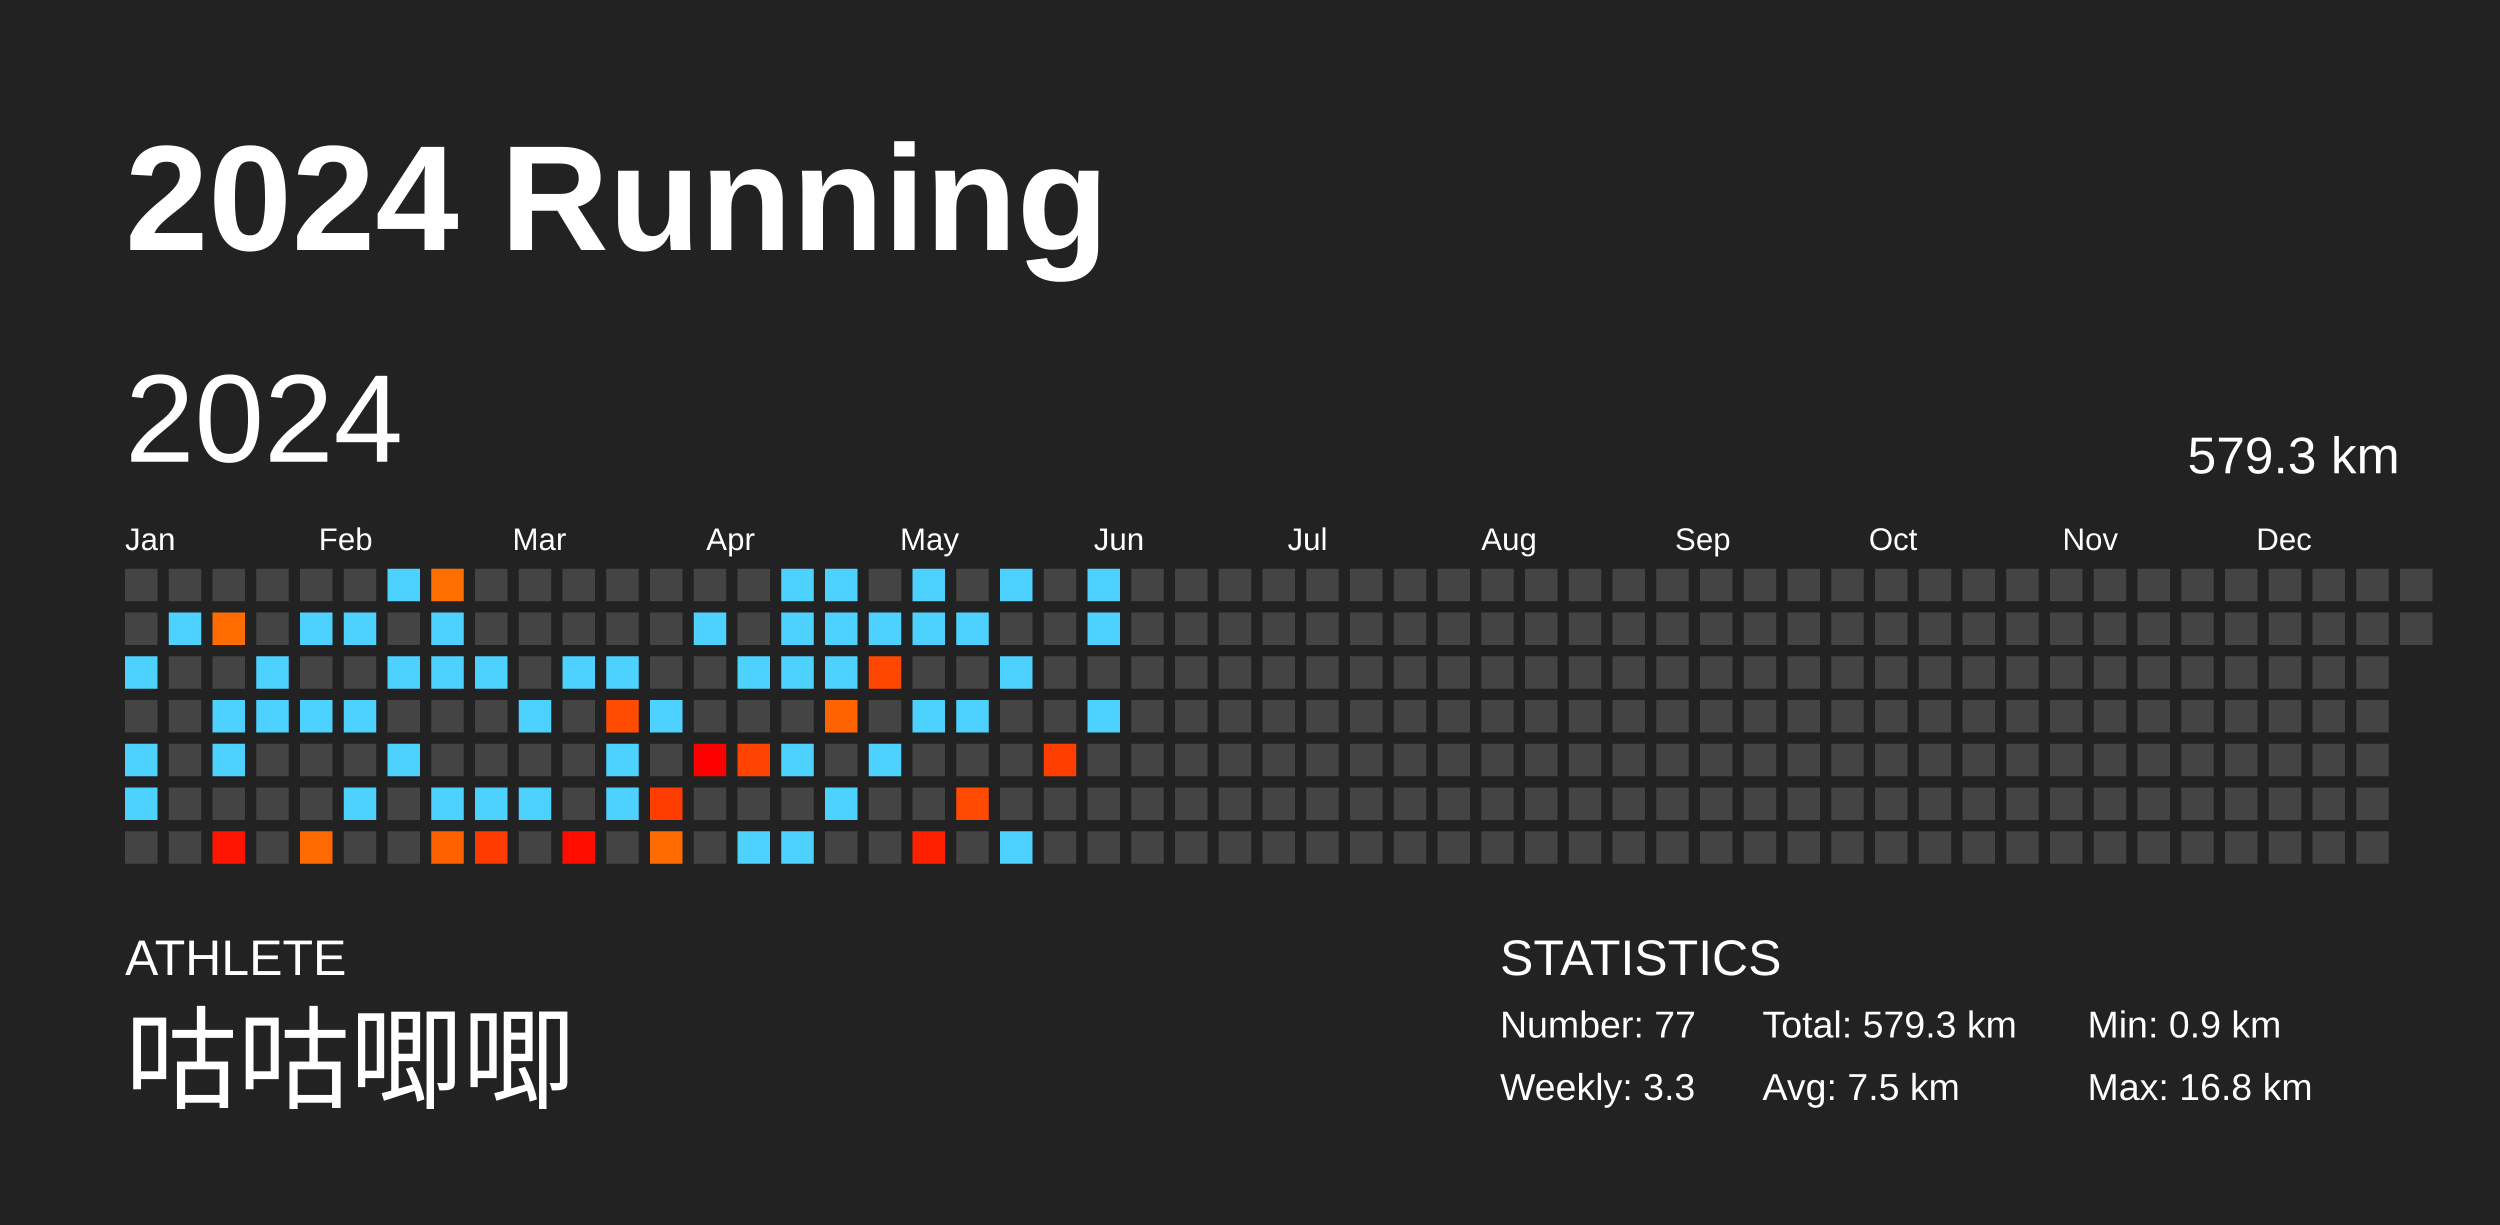
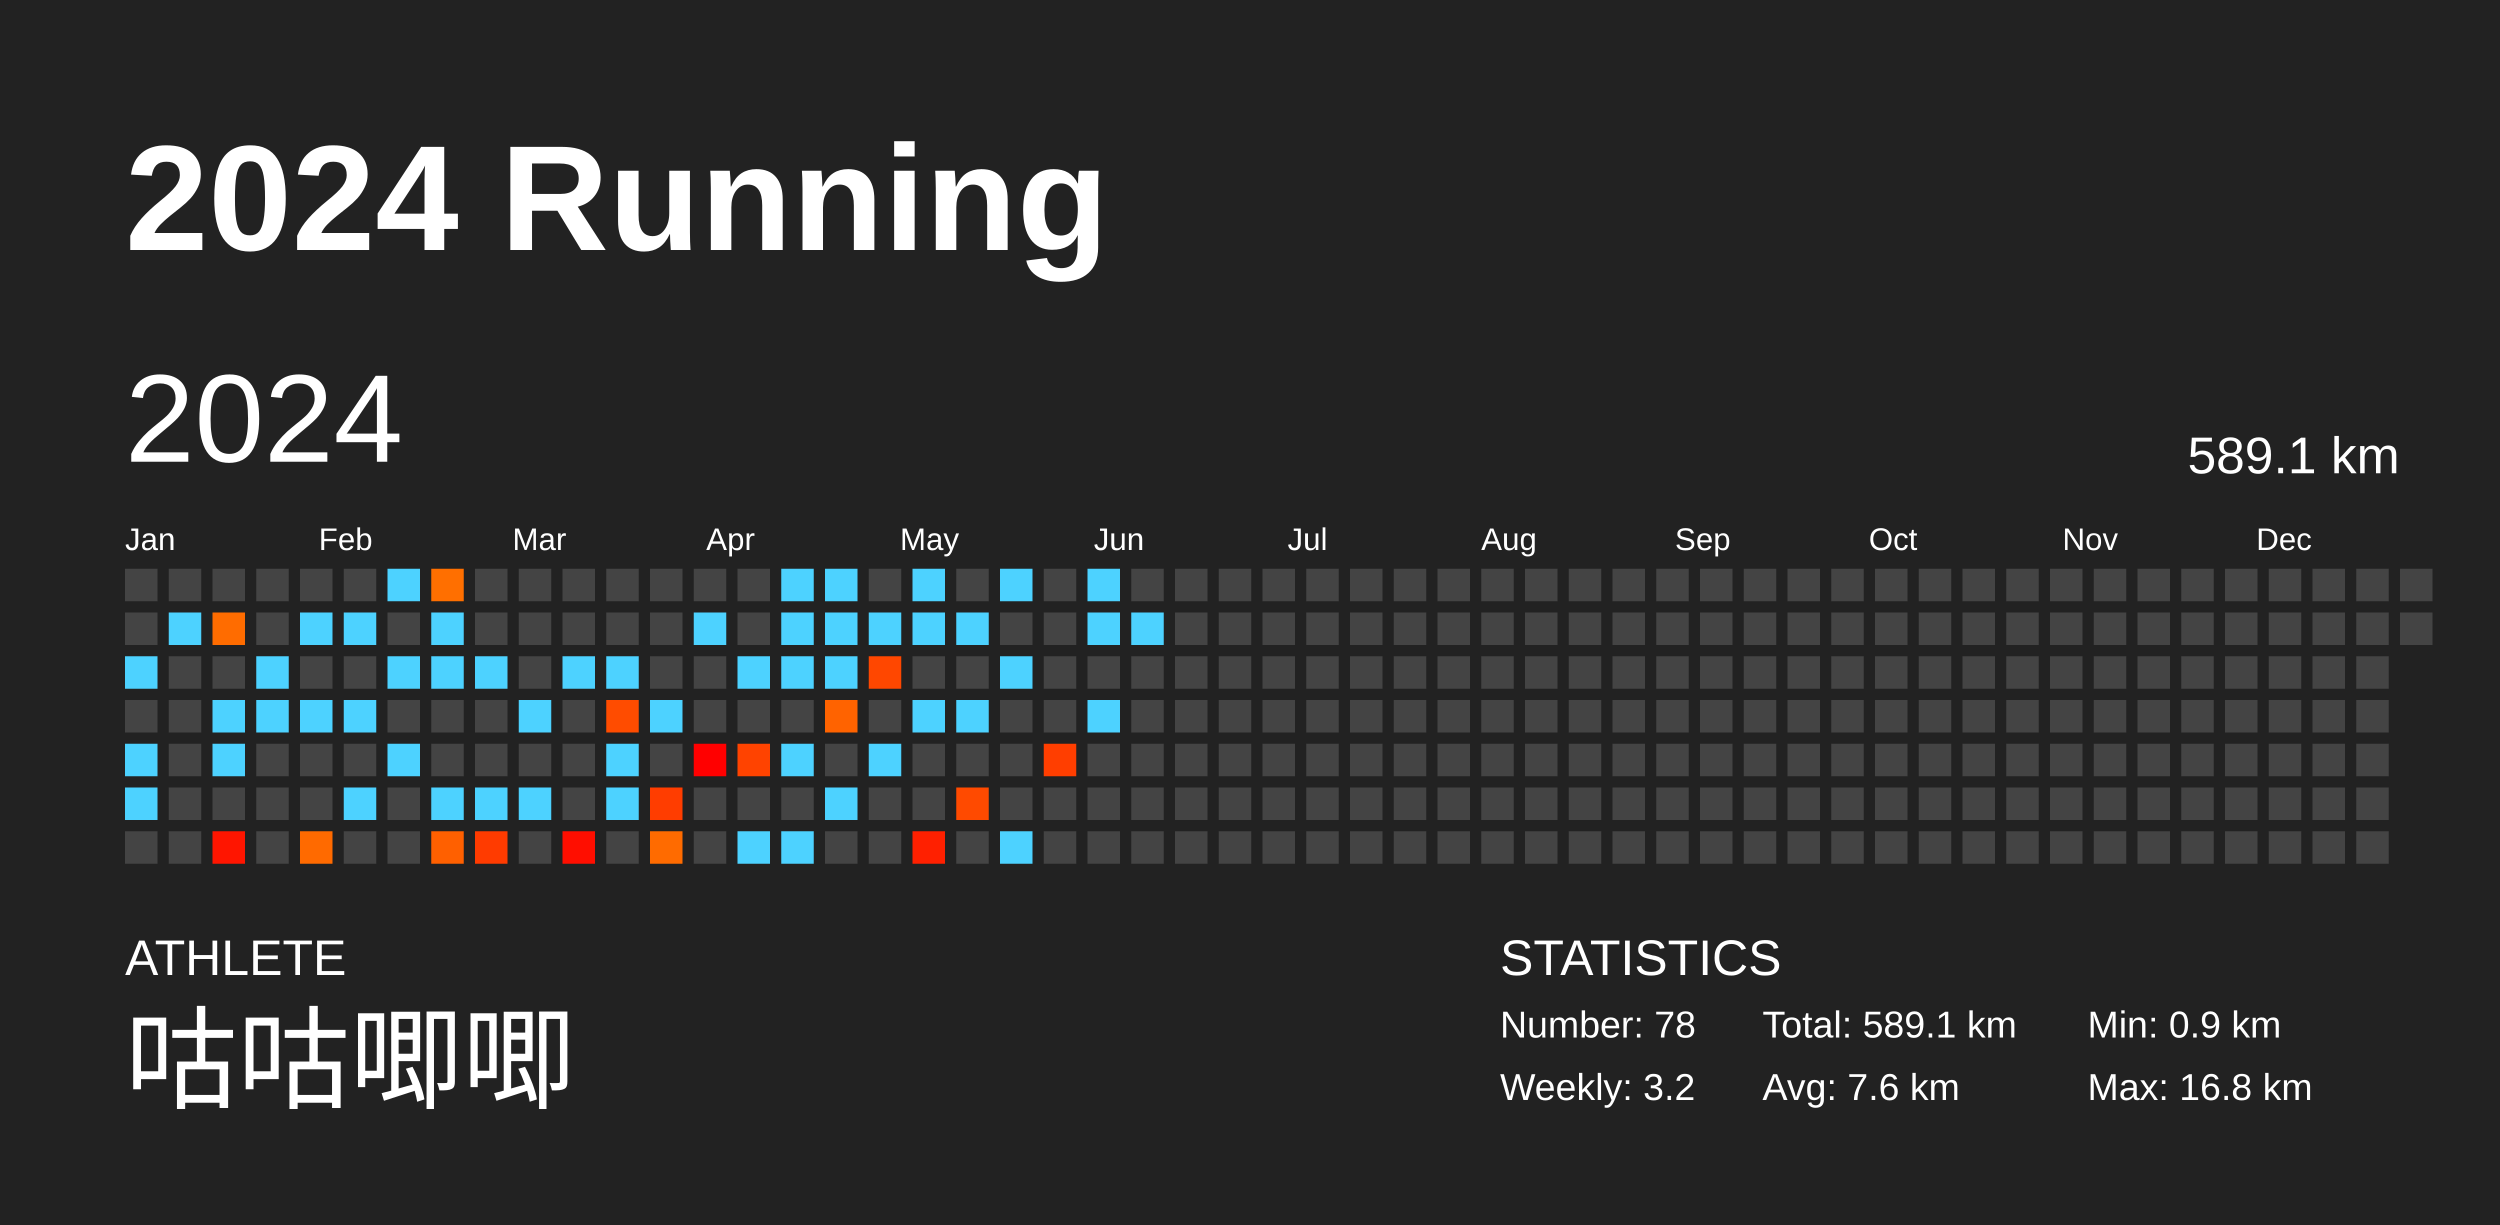
<svg xmlns="http://www.w3.org/2000/svg" baseProfile="full" height="98mm" version="1.1" viewBox="0,0,200,98" width="200mm">
  <defs />
  <rect fill="#222222" height="98" width="200" x="0" y="0" />
  <text fill="#FFFFFF" style="font-size:12px; font-family:Arial; font-weight:bold;" x="10" y="20">2024 Running</text>
  <text fill="#FFFFFF" style="font-size:4px; font-family:Arial" x="10" y="78">ATHLETE</text>
  <text fill="#FFFFFF" style="font-size:9px; font-family:Arial" x="10" y="88">咕咕唧唧</text>
  <text fill="#FFFFFF" style="font-size:4px; font-family:Arial" x="120" y="78">STATISTICS</text>
-   <text fill="#FFFFFF" style="font-size:3px; font-family:Arial" x="120" y="83">Number: 77</text>
-   <text fill="#FFFFFF" style="font-size:3px; font-family:Arial" x="120" y="88">Weekly: 3.3</text>
-   <text fill="#FFFFFF" style="font-size:3px; font-family:Arial" x="141" y="83">Total: 579.3 km</text>
-   <text fill="#FFFFFF" style="font-size:3px; font-family:Arial" x="141" y="88">Avg: 7.5 km</text>
+   <text fill="#FFFFFF" style="font-size:3px; font-family:Arial" x="120" y="83">Number: 78</text>
+   <text fill="#FFFFFF" style="font-size:3px; font-family:Arial" x="120" y="88">Weekly: 3.2</text>
+   <text fill="#FFFFFF" style="font-size:3px; font-family:Arial" x="141" y="83">Total: 589.1 km</text>
+   <text fill="#FFFFFF" style="font-size:3px; font-family:Arial" x="141" y="88">Avg: 7.6 km</text>
  <text fill="#FFFFFF" style="font-size:3px; font-family:Arial" x="167" y="83">Min: 0.9 km</text>
  <text fill="#FFFFFF" style="font-size:3px; font-family:Arial" x="167" y="88">Max: 16.8 km</text>
  <text dominant-baseline="hanging" fill="#FFFFFF" style="font-size:10.0px; font-family:Arial;" x="10" y="30">2024</text>
-   <text dominant-baseline="hanging" fill="#FFFFFF" style="font-size:4.125px; font-family:Arial;" x="175" y="35">579.3 km</text>
+   <text dominant-baseline="hanging" fill="#FFFFFF" style="font-size:4.125px; font-family:Arial;" x="175" y="35">589.1 km</text>
  <text fill="#FFFFFF" style="font-size:2.5px; font-family:Arial" x="10.0" y="44">Jan</text>
  <text fill="#FFFFFF" style="font-size:2.5px; font-family:Arial" x="25.5" y="44">Feb</text>
  <text fill="#FFFFFF" style="font-size:2.5px; font-family:Arial" x="41.0" y="44">Mar</text>
  <text fill="#FFFFFF" style="font-size:2.5px; font-family:Arial" x="56.5" y="44">Apr</text>
  <text fill="#FFFFFF" style="font-size:2.5px; font-family:Arial" x="72.0" y="44">May</text>
  <text fill="#FFFFFF" style="font-size:2.5px; font-family:Arial" x="87.5" y="44">Jun</text>
  <text fill="#FFFFFF" style="font-size:2.5px; font-family:Arial" x="103.0" y="44">Jul</text>
  <text fill="#FFFFFF" style="font-size:2.5px; font-family:Arial" x="118.5" y="44">Aug</text>
  <text fill="#FFFFFF" style="font-size:2.5px; font-family:Arial" x="134.0" y="44">Sep</text>
  <text fill="#FFFFFF" style="font-size:2.5px; font-family:Arial" x="149.5" y="44">Oct</text>
  <text fill="#FFFFFF" style="font-size:2.5px; font-family:Arial" x="165.0" y="44">Nov</text>
  <text fill="#FFFFFF" style="font-size:2.5px; font-family:Arial" x="180.5" y="44">Dec</text>
  <rect fill="#444444" height="2.6" width="2.6" x="10.0" y="45.5" />
  <rect fill="#444444" height="2.6" width="2.6" x="10.0" y="49.0" />
  <rect fill="#4dd2ff" height="2.6" width="2.6" x="10.0" y="52.5" />
  <rect fill="#444444" height="2.6" width="2.6" x="10.0" y="56.0" />
  <rect fill="#4dd2ff" height="2.6" width="2.6" x="10.0" y="59.5" />
  <rect fill="#4dd2ff" height="2.6" width="2.6" x="10.0" y="63.0" />
  <rect fill="#444444" height="2.6" width="2.6" x="10.0" y="66.5" />
  <rect fill="#444444" height="2.6" width="2.6" x="13.5" y="45.5" />
  <rect fill="#4dd2ff" height="2.6" width="2.6" x="13.5" y="49.0" />
  <rect fill="#444444" height="2.6" width="2.6" x="13.5" y="52.5" />
  <rect fill="#444444" height="2.6" width="2.6" x="13.5" y="56.0" />
  <rect fill="#444444" height="2.6" width="2.6" x="13.5" y="59.5" />
  <rect fill="#444444" height="2.6" width="2.6" x="13.5" y="63.0" />
  <rect fill="#444444" height="2.6" width="2.6" x="13.5" y="66.5" />
  <rect fill="#444444" height="2.6" width="2.6" x="17.0" y="45.5" />
  <rect fill="#ff6c00" height="2.6" width="2.6" x="17.0" y="49.0" />
  <rect fill="#444444" height="2.6" width="2.6" x="17.0" y="52.5" />
  <rect fill="#4dd2ff" height="2.6" width="2.6" x="17.0" y="56.0" />
  <rect fill="#4dd2ff" height="2.6" width="2.6" x="17.0" y="59.5" />
  <rect fill="#444444" height="2.6" width="2.6" x="17.0" y="63.0" />
  <rect fill="#ff1500" height="2.6" width="2.6" x="17.0" y="66.5" />
  <rect fill="#444444" height="2.6" width="2.6" x="20.5" y="45.5" />
  <rect fill="#444444" height="2.6" width="2.6" x="20.5" y="49.0" />
  <rect fill="#4dd2ff" height="2.6" width="2.6" x="20.5" y="52.5" />
  <rect fill="#4dd2ff" height="2.6" width="2.6" x="20.5" y="56.0" />
  <rect fill="#444444" height="2.6" width="2.6" x="20.5" y="59.5" />
  <rect fill="#444444" height="2.6" width="2.6" x="20.5" y="63.0" />
  <rect fill="#444444" height="2.6" width="2.6" x="20.5" y="66.5" />
  <rect fill="#444444" height="2.6" width="2.6" x="24.0" y="45.5" />
  <rect fill="#4dd2ff" height="2.6" width="2.6" x="24.0" y="49.0" />
  <rect fill="#444444" height="2.6" width="2.6" x="24.0" y="52.5" />
  <rect fill="#4dd2ff" height="2.6" width="2.6" x="24.0" y="56.0" />
  <rect fill="#444444" height="2.6" width="2.6" x="24.0" y="59.5" />
  <rect fill="#444444" height="2.6" width="2.6" x="24.0" y="63.0" />
  <rect fill="#ff6a00" height="2.6" width="2.6" x="24.0" y="66.5" />
  <rect fill="#444444" height="2.6" width="2.6" x="27.5" y="45.5" />
  <rect fill="#4dd2ff" height="2.6" width="2.6" x="27.5" y="49.0" />
  <rect fill="#444444" height="2.6" width="2.6" x="27.5" y="52.5" />
  <rect fill="#4dd2ff" height="2.6" width="2.6" x="27.5" y="56.0" />
  <rect fill="#444444" height="2.6" width="2.6" x="27.5" y="59.5" />
  <rect fill="#4dd2ff" height="2.6" width="2.6" x="27.5" y="63.0" />
  <rect fill="#444444" height="2.6" width="2.6" x="27.5" y="66.5" />
  <rect fill="#4dd2ff" height="2.6" width="2.6" x="31.0" y="45.5" />
  <rect fill="#444444" height="2.6" width="2.6" x="31.0" y="49.0" />
  <rect fill="#4dd2ff" height="2.6" width="2.6" x="31.0" y="52.5" />
  <rect fill="#444444" height="2.6" width="2.6" x="31.0" y="56.0" />
  <rect fill="#4dd2ff" height="2.6" width="2.6" x="31.0" y="59.5" />
  <rect fill="#444444" height="2.6" width="2.6" x="31.0" y="63.0" />
  <rect fill="#444444" height="2.6" width="2.6" x="31.0" y="66.5" />
  <rect fill="#ff6f00" height="2.6" width="2.6" x="34.5" y="45.5" />
  <rect fill="#4dd2ff" height="2.6" width="2.6" x="34.5" y="49.0" />
  <rect fill="#4dd2ff" height="2.6" width="2.6" x="34.5" y="52.5" />
  <rect fill="#444444" height="2.6" width="2.6" x="34.5" y="56.0" />
  <rect fill="#444444" height="2.6" width="2.6" x="34.5" y="59.5" />
  <rect fill="#4dd2ff" height="2.6" width="2.6" x="34.5" y="63.0" />
  <rect fill="#ff6000" height="2.6" width="2.6" x="34.5" y="66.5" />
  <rect fill="#444444" height="2.6" width="2.6" x="38.0" y="45.5" />
  <rect fill="#444444" height="2.6" width="2.6" x="38.0" y="49.0" />
  <rect fill="#4dd2ff" height="2.6" width="2.6" x="38.0" y="52.5" />
  <rect fill="#444444" height="2.6" width="2.6" x="38.0" y="56.0" />
  <rect fill="#444444" height="2.6" width="2.6" x="38.0" y="59.5" />
  <rect fill="#4dd2ff" height="2.6" width="2.6" x="38.0" y="63.0" />
  <rect fill="#ff3b00" height="2.6" width="2.6" x="38.0" y="66.5" />
  <rect fill="#444444" height="2.6" width="2.6" x="41.5" y="45.5" />
  <rect fill="#444444" height="2.6" width="2.6" x="41.5" y="49.0" />
  <rect fill="#444444" height="2.6" width="2.6" x="41.5" y="52.5" />
  <rect fill="#4dd2ff" height="2.6" width="2.6" x="41.5" y="56.0" />
  <rect fill="#444444" height="2.6" width="2.6" x="41.5" y="59.5" />
  <rect fill="#4dd2ff" height="2.6" width="2.6" x="41.5" y="63.0" />
  <rect fill="#444444" height="2.6" width="2.6" x="41.5" y="66.5" />
  <rect fill="#444444" height="2.6" width="2.6" x="45.0" y="45.5" />
  <rect fill="#444444" height="2.6" width="2.6" x="45.0" y="49.0" />
  <rect fill="#4dd2ff" height="2.6" width="2.6" x="45.0" y="52.5" />
  <rect fill="#444444" height="2.6" width="2.6" x="45.0" y="56.0" />
  <rect fill="#444444" height="2.6" width="2.6" x="45.0" y="59.5" />
  <rect fill="#444444" height="2.6" width="2.6" x="45.0" y="63.0" />
  <rect fill="#ff0e00" height="2.6" width="2.6" x="45.0" y="66.5" />
  <rect fill="#444444" height="2.6" width="2.6" x="48.5" y="45.5" />
  <rect fill="#444444" height="2.6" width="2.6" x="48.5" y="49.0" />
  <rect fill="#4dd2ff" height="2.6" width="2.6" x="48.5" y="52.5" />
  <rect fill="#ff4c00" height="2.6" width="2.6" x="48.5" y="56.0" />
  <rect fill="#4dd2ff" height="2.6" width="2.6" x="48.5" y="59.5" />
  <rect fill="#4dd2ff" height="2.6" width="2.6" x="48.5" y="63.0" />
  <rect fill="#444444" height="2.6" width="2.6" x="48.5" y="66.5" />
  <rect fill="#444444" height="2.6" width="2.6" x="52.0" y="45.5" />
  <rect fill="#444444" height="2.6" width="2.6" x="52.0" y="49.0" />
  <rect fill="#444444" height="2.6" width="2.6" x="52.0" y="52.5" />
  <rect fill="#4dd2ff" height="2.6" width="2.6" x="52.0" y="56.0" />
  <rect fill="#444444" height="2.6" width="2.6" x="52.0" y="59.5" />
  <rect fill="#ff3d00" height="2.6" width="2.6" x="52.0" y="63.0" />
  <rect fill="#ff6b00" height="2.6" width="2.6" x="52.0" y="66.5" />
  <rect fill="#444444" height="2.6" width="2.6" x="55.5" y="45.5" />
  <rect fill="#4dd2ff" height="2.6" width="2.6" x="55.5" y="49.0" />
  <rect fill="#444444" height="2.6" width="2.6" x="55.5" y="52.5" />
  <rect fill="#444444" height="2.6" width="2.6" x="55.5" y="56.0" />
  <rect fill="#ff0000" height="2.6" width="2.6" x="55.5" y="59.5" />
  <rect fill="#444444" height="2.6" width="2.6" x="55.5" y="63.0" />
  <rect fill="#444444" height="2.6" width="2.6" x="55.5" y="66.5" />
  <rect fill="#444444" height="2.6" width="2.6" x="59.0" y="45.5" />
  <rect fill="#444444" height="2.6" width="2.6" x="59.0" y="49.0" />
  <rect fill="#4dd2ff" height="2.6" width="2.6" x="59.0" y="52.5" />
  <rect fill="#444444" height="2.6" width="2.6" x="59.0" y="56.0" />
  <rect fill="#ff4300" height="2.6" width="2.6" x="59.0" y="59.5" />
  <rect fill="#444444" height="2.6" width="2.6" x="59.0" y="63.0" />
  <rect fill="#4dd2ff" height="2.6" width="2.6" x="59.0" y="66.5" />
  <rect fill="#4dd2ff" height="2.6" width="2.6" x="62.5" y="45.5" />
  <rect fill="#4dd2ff" height="2.6" width="2.6" x="62.5" y="49.0" />
  <rect fill="#4dd2ff" height="2.6" width="2.6" x="62.5" y="52.5" />
  <rect fill="#444444" height="2.6" width="2.6" x="62.5" y="56.0" />
  <rect fill="#4dd2ff" height="2.6" width="2.6" x="62.5" y="59.5" />
  <rect fill="#444444" height="2.6" width="2.6" x="62.5" y="63.0" />
  <rect fill="#4dd2ff" height="2.6" width="2.6" x="62.5" y="66.5" />
  <rect fill="#4dd2ff" height="2.6" width="2.6" x="66.0" y="45.5" />
  <rect fill="#4dd2ff" height="2.6" width="2.6" x="66.0" y="49.0" />
  <rect fill="#4dd2ff" height="2.6" width="2.6" x="66.0" y="52.5" />
  <rect fill="#ff6300" height="2.6" width="2.6" x="66.0" y="56.0" />
  <rect fill="#444444" height="2.6" width="2.6" x="66.0" y="59.5" />
  <rect fill="#4dd2ff" height="2.6" width="2.6" x="66.0" y="63.0" />
  <rect fill="#444444" height="2.6" width="2.6" x="66.0" y="66.5" />
  <rect fill="#444444" height="2.6" width="2.6" x="69.5" y="45.5" />
  <rect fill="#4dd2ff" height="2.6" width="2.6" x="69.5" y="49.0" />
  <rect fill="#ff4700" height="2.6" width="2.6" x="69.5" y="52.5" />
  <rect fill="#444444" height="2.6" width="2.6" x="69.5" y="56.0" />
  <rect fill="#4dd2ff" height="2.6" width="2.6" x="69.5" y="59.5" />
  <rect fill="#444444" height="2.6" width="2.6" x="69.5" y="63.0" />
  <rect fill="#444444" height="2.6" width="2.6" x="69.5" y="66.5" />
  <rect fill="#4dd2ff" height="2.6" width="2.6" x="73.0" y="45.5" />
  <rect fill="#4dd2ff" height="2.6" width="2.6" x="73.0" y="49.0" />
  <rect fill="#444444" height="2.6" width="2.6" x="73.0" y="52.5" />
  <rect fill="#4dd2ff" height="2.6" width="2.6" x="73.0" y="56.0" />
  <rect fill="#444444" height="2.6" width="2.6" x="73.0" y="59.5" />
  <rect fill="#444444" height="2.6" width="2.6" x="73.0" y="63.0" />
  <rect fill="#ff2000" height="2.6" width="2.6" x="73.0" y="66.5" />
  <rect fill="#444444" height="2.6" width="2.6" x="76.5" y="45.5" />
  <rect fill="#4dd2ff" height="2.6" width="2.6" x="76.5" y="49.0" />
  <rect fill="#444444" height="2.6" width="2.6" x="76.5" y="52.5" />
  <rect fill="#4dd2ff" height="2.6" width="2.6" x="76.5" y="56.0" />
  <rect fill="#444444" height="2.6" width="2.6" x="76.5" y="59.5" />
  <rect fill="#ff4a00" height="2.6" width="2.6" x="76.5" y="63.0" />
  <rect fill="#444444" height="2.6" width="2.6" x="76.5" y="66.5" />
  <rect fill="#4dd2ff" height="2.6" width="2.6" x="80.0" y="45.5" />
  <rect fill="#444444" height="2.6" width="2.6" x="80.0" y="49.0" />
  <rect fill="#4dd2ff" height="2.6" width="2.6" x="80.0" y="52.5" />
  <rect fill="#444444" height="2.6" width="2.6" x="80.0" y="56.0" />
  <rect fill="#444444" height="2.6" width="2.6" x="80.0" y="59.5" />
  <rect fill="#444444" height="2.6" width="2.6" x="80.0" y="63.0" />
  <rect fill="#4dd2ff" height="2.6" width="2.6" x="80.0" y="66.5" />
  <rect fill="#444444" height="2.6" width="2.6" x="83.5" y="45.5" />
  <rect fill="#444444" height="2.6" width="2.6" x="83.5" y="49.0" />
  <rect fill="#444444" height="2.6" width="2.6" x="83.5" y="52.5" />
  <rect fill="#444444" height="2.6" width="2.6" x="83.5" y="56.0" />
  <rect fill="#ff3e00" height="2.6" width="2.6" x="83.5" y="59.5" />
  <rect fill="#444444" height="2.6" width="2.6" x="83.5" y="63.0" />
  <rect fill="#444444" height="2.6" width="2.6" x="83.5" y="66.5" />
  <rect fill="#4dd2ff" height="2.6" width="2.6" x="87.0" y="45.5" />
  <rect fill="#4dd2ff" height="2.6" width="2.6" x="87.0" y="49.0" />
  <rect fill="#444444" height="2.6" width="2.6" x="87.0" y="52.5" />
  <rect fill="#4dd2ff" height="2.6" width="2.6" x="87.0" y="56.0" />
  <rect fill="#444444" height="2.6" width="2.6" x="87.0" y="59.5" />
  <rect fill="#444444" height="2.6" width="2.6" x="87.0" y="63.0" />
  <rect fill="#444444" height="2.6" width="2.6" x="87.0" y="66.5" />
  <rect fill="#444444" height="2.6" width="2.6" x="90.5" y="45.5" />
-   <rect fill="#444444" height="2.6" width="2.6" x="90.5" y="49.0" />
+   <rect fill="#4dd2ff" height="2.6" width="2.6" x="90.5" y="49.0" />
  <rect fill="#444444" height="2.6" width="2.6" x="90.5" y="52.5" />
  <rect fill="#444444" height="2.6" width="2.6" x="90.5" y="56.0" />
  <rect fill="#444444" height="2.6" width="2.6" x="90.5" y="59.5" />
  <rect fill="#444444" height="2.6" width="2.6" x="90.5" y="63.0" />
  <rect fill="#444444" height="2.6" width="2.6" x="90.5" y="66.5" />
  <rect fill="#444444" height="2.6" width="2.6" x="94.0" y="45.5" />
  <rect fill="#444444" height="2.6" width="2.6" x="94.0" y="49.0" />
  <rect fill="#444444" height="2.6" width="2.6" x="94.0" y="52.5" />
  <rect fill="#444444" height="2.6" width="2.6" x="94.0" y="56.0" />
  <rect fill="#444444" height="2.6" width="2.6" x="94.0" y="59.5" />
  <rect fill="#444444" height="2.6" width="2.6" x="94.0" y="63.0" />
  <rect fill="#444444" height="2.6" width="2.6" x="94.0" y="66.5" />
  <rect fill="#444444" height="2.6" width="2.6" x="97.5" y="45.5" />
  <rect fill="#444444" height="2.6" width="2.6" x="97.5" y="49.0" />
  <rect fill="#444444" height="2.6" width="2.6" x="97.5" y="52.5" />
  <rect fill="#444444" height="2.6" width="2.6" x="97.5" y="56.0" />
  <rect fill="#444444" height="2.6" width="2.6" x="97.5" y="59.5" />
  <rect fill="#444444" height="2.6" width="2.6" x="97.5" y="63.0" />
  <rect fill="#444444" height="2.6" width="2.6" x="97.5" y="66.5" />
  <rect fill="#444444" height="2.6" width="2.6" x="101.0" y="45.5" />
  <rect fill="#444444" height="2.6" width="2.6" x="101.0" y="49.0" />
  <rect fill="#444444" height="2.6" width="2.6" x="101.0" y="52.5" />
  <rect fill="#444444" height="2.6" width="2.6" x="101.0" y="56.0" />
  <rect fill="#444444" height="2.6" width="2.6" x="101.0" y="59.5" />
  <rect fill="#444444" height="2.6" width="2.6" x="101.0" y="63.0" />
  <rect fill="#444444" height="2.6" width="2.6" x="101.0" y="66.5" />
  <rect fill="#444444" height="2.6" width="2.6" x="104.5" y="45.5" />
  <rect fill="#444444" height="2.6" width="2.6" x="104.5" y="49.0" />
  <rect fill="#444444" height="2.6" width="2.6" x="104.5" y="52.5" />
  <rect fill="#444444" height="2.6" width="2.6" x="104.5" y="56.0" />
  <rect fill="#444444" height="2.6" width="2.6" x="104.5" y="59.5" />
  <rect fill="#444444" height="2.6" width="2.6" x="104.5" y="63.0" />
  <rect fill="#444444" height="2.6" width="2.6" x="104.5" y="66.5" />
  <rect fill="#444444" height="2.6" width="2.6" x="108.0" y="45.5" />
  <rect fill="#444444" height="2.6" width="2.6" x="108.0" y="49.0" />
  <rect fill="#444444" height="2.6" width="2.6" x="108.0" y="52.5" />
  <rect fill="#444444" height="2.6" width="2.6" x="108.0" y="56.0" />
  <rect fill="#444444" height="2.6" width="2.6" x="108.0" y="59.5" />
  <rect fill="#444444" height="2.6" width="2.6" x="108.0" y="63.0" />
  <rect fill="#444444" height="2.6" width="2.6" x="108.0" y="66.5" />
  <rect fill="#444444" height="2.6" width="2.6" x="111.5" y="45.5" />
  <rect fill="#444444" height="2.6" width="2.6" x="111.5" y="49.0" />
  <rect fill="#444444" height="2.6" width="2.6" x="111.5" y="52.5" />
  <rect fill="#444444" height="2.6" width="2.6" x="111.5" y="56.0" />
  <rect fill="#444444" height="2.6" width="2.6" x="111.5" y="59.5" />
  <rect fill="#444444" height="2.6" width="2.6" x="111.5" y="63.0" />
  <rect fill="#444444" height="2.6" width="2.6" x="111.5" y="66.5" />
  <rect fill="#444444" height="2.6" width="2.6" x="115.0" y="45.5" />
  <rect fill="#444444" height="2.6" width="2.6" x="115.0" y="49.0" />
  <rect fill="#444444" height="2.6" width="2.6" x="115.0" y="52.5" />
  <rect fill="#444444" height="2.6" width="2.6" x="115.0" y="56.0" />
  <rect fill="#444444" height="2.6" width="2.6" x="115.0" y="59.5" />
  <rect fill="#444444" height="2.6" width="2.6" x="115.0" y="63.0" />
  <rect fill="#444444" height="2.6" width="2.6" x="115.0" y="66.5" />
  <rect fill="#444444" height="2.6" width="2.6" x="118.5" y="45.5" />
  <rect fill="#444444" height="2.6" width="2.6" x="118.5" y="49.0" />
  <rect fill="#444444" height="2.6" width="2.6" x="118.5" y="52.5" />
  <rect fill="#444444" height="2.6" width="2.6" x="118.5" y="56.0" />
  <rect fill="#444444" height="2.6" width="2.6" x="118.5" y="59.5" />
  <rect fill="#444444" height="2.6" width="2.6" x="118.5" y="63.0" />
  <rect fill="#444444" height="2.6" width="2.6" x="118.5" y="66.5" />
  <rect fill="#444444" height="2.6" width="2.6" x="122.0" y="45.5" />
  <rect fill="#444444" height="2.6" width="2.6" x="122.0" y="49.0" />
  <rect fill="#444444" height="2.6" width="2.6" x="122.0" y="52.5" />
  <rect fill="#444444" height="2.6" width="2.6" x="122.0" y="56.0" />
  <rect fill="#444444" height="2.6" width="2.6" x="122.0" y="59.5" />
  <rect fill="#444444" height="2.6" width="2.6" x="122.0" y="63.0" />
  <rect fill="#444444" height="2.6" width="2.6" x="122.0" y="66.5" />
  <rect fill="#444444" height="2.6" width="2.6" x="125.5" y="45.5" />
  <rect fill="#444444" height="2.6" width="2.6" x="125.5" y="49.0" />
  <rect fill="#444444" height="2.6" width="2.6" x="125.5" y="52.5" />
  <rect fill="#444444" height="2.6" width="2.6" x="125.5" y="56.0" />
  <rect fill="#444444" height="2.6" width="2.6" x="125.5" y="59.5" />
  <rect fill="#444444" height="2.6" width="2.6" x="125.5" y="63.0" />
  <rect fill="#444444" height="2.6" width="2.6" x="125.5" y="66.5" />
  <rect fill="#444444" height="2.6" width="2.6" x="129.0" y="45.5" />
  <rect fill="#444444" height="2.6" width="2.6" x="129.0" y="49.0" />
  <rect fill="#444444" height="2.6" width="2.6" x="129.0" y="52.5" />
  <rect fill="#444444" height="2.6" width="2.6" x="129.0" y="56.0" />
  <rect fill="#444444" height="2.6" width="2.6" x="129.0" y="59.5" />
  <rect fill="#444444" height="2.6" width="2.6" x="129.0" y="63.0" />
  <rect fill="#444444" height="2.6" width="2.6" x="129.0" y="66.5" />
  <rect fill="#444444" height="2.6" width="2.6" x="132.5" y="45.5" />
  <rect fill="#444444" height="2.6" width="2.6" x="132.5" y="49.0" />
  <rect fill="#444444" height="2.6" width="2.6" x="132.5" y="52.5" />
  <rect fill="#444444" height="2.6" width="2.6" x="132.5" y="56.0" />
  <rect fill="#444444" height="2.6" width="2.6" x="132.5" y="59.5" />
  <rect fill="#444444" height="2.6" width="2.6" x="132.5" y="63.0" />
  <rect fill="#444444" height="2.6" width="2.6" x="132.5" y="66.5" />
  <rect fill="#444444" height="2.6" width="2.6" x="136.0" y="45.5" />
  <rect fill="#444444" height="2.6" width="2.6" x="136.0" y="49.0" />
  <rect fill="#444444" height="2.6" width="2.6" x="136.0" y="52.5" />
  <rect fill="#444444" height="2.6" width="2.6" x="136.0" y="56.0" />
  <rect fill="#444444" height="2.6" width="2.6" x="136.0" y="59.5" />
  <rect fill="#444444" height="2.6" width="2.6" x="136.0" y="63.0" />
  <rect fill="#444444" height="2.6" width="2.6" x="136.0" y="66.5" />
  <rect fill="#444444" height="2.6" width="2.6" x="139.5" y="45.5" />
  <rect fill="#444444" height="2.6" width="2.6" x="139.5" y="49.0" />
  <rect fill="#444444" height="2.6" width="2.6" x="139.5" y="52.5" />
  <rect fill="#444444" height="2.6" width="2.6" x="139.5" y="56.0" />
  <rect fill="#444444" height="2.6" width="2.6" x="139.5" y="59.5" />
  <rect fill="#444444" height="2.6" width="2.6" x="139.5" y="63.0" />
  <rect fill="#444444" height="2.6" width="2.6" x="139.5" y="66.5" />
  <rect fill="#444444" height="2.6" width="2.6" x="143.0" y="45.5" />
  <rect fill="#444444" height="2.6" width="2.6" x="143.0" y="49.0" />
  <rect fill="#444444" height="2.6" width="2.6" x="143.0" y="52.5" />
  <rect fill="#444444" height="2.6" width="2.6" x="143.0" y="56.0" />
  <rect fill="#444444" height="2.6" width="2.6" x="143.0" y="59.5" />
  <rect fill="#444444" height="2.6" width="2.6" x="143.0" y="63.0" />
  <rect fill="#444444" height="2.6" width="2.6" x="143.0" y="66.5" />
  <rect fill="#444444" height="2.6" width="2.6" x="146.5" y="45.5" />
  <rect fill="#444444" height="2.6" width="2.6" x="146.5" y="49.0" />
  <rect fill="#444444" height="2.6" width="2.6" x="146.5" y="52.5" />
  <rect fill="#444444" height="2.6" width="2.6" x="146.5" y="56.0" />
  <rect fill="#444444" height="2.6" width="2.6" x="146.5" y="59.5" />
  <rect fill="#444444" height="2.6" width="2.6" x="146.5" y="63.0" />
  <rect fill="#444444" height="2.6" width="2.6" x="146.5" y="66.5" />
  <rect fill="#444444" height="2.6" width="2.6" x="150.0" y="45.5" />
  <rect fill="#444444" height="2.6" width="2.6" x="150.0" y="49.0" />
  <rect fill="#444444" height="2.6" width="2.6" x="150.0" y="52.5" />
  <rect fill="#444444" height="2.6" width="2.6" x="150.0" y="56.0" />
  <rect fill="#444444" height="2.6" width="2.6" x="150.0" y="59.5" />
  <rect fill="#444444" height="2.6" width="2.6" x="150.0" y="63.0" />
  <rect fill="#444444" height="2.6" width="2.6" x="150.0" y="66.5" />
  <rect fill="#444444" height="2.6" width="2.6" x="153.5" y="45.5" />
  <rect fill="#444444" height="2.6" width="2.6" x="153.5" y="49.0" />
  <rect fill="#444444" height="2.6" width="2.6" x="153.5" y="52.5" />
  <rect fill="#444444" height="2.6" width="2.6" x="153.5" y="56.0" />
  <rect fill="#444444" height="2.6" width="2.6" x="153.5" y="59.5" />
  <rect fill="#444444" height="2.6" width="2.6" x="153.5" y="63.0" />
  <rect fill="#444444" height="2.6" width="2.6" x="153.5" y="66.5" />
  <rect fill="#444444" height="2.6" width="2.6" x="157.0" y="45.5" />
  <rect fill="#444444" height="2.6" width="2.6" x="157.0" y="49.0" />
  <rect fill="#444444" height="2.6" width="2.6" x="157.0" y="52.5" />
  <rect fill="#444444" height="2.6" width="2.6" x="157.0" y="56.0" />
  <rect fill="#444444" height="2.6" width="2.6" x="157.0" y="59.5" />
  <rect fill="#444444" height="2.6" width="2.6" x="157.0" y="63.0" />
  <rect fill="#444444" height="2.6" width="2.6" x="157.0" y="66.5" />
  <rect fill="#444444" height="2.6" width="2.6" x="160.5" y="45.5" />
  <rect fill="#444444" height="2.6" width="2.6" x="160.5" y="49.0" />
  <rect fill="#444444" height="2.6" width="2.6" x="160.5" y="52.5" />
  <rect fill="#444444" height="2.6" width="2.6" x="160.5" y="56.0" />
  <rect fill="#444444" height="2.6" width="2.6" x="160.5" y="59.5" />
  <rect fill="#444444" height="2.6" width="2.6" x="160.5" y="63.0" />
  <rect fill="#444444" height="2.6" width="2.6" x="160.5" y="66.5" />
  <rect fill="#444444" height="2.6" width="2.6" x="164.0" y="45.5" />
  <rect fill="#444444" height="2.6" width="2.6" x="164.0" y="49.0" />
  <rect fill="#444444" height="2.6" width="2.6" x="164.0" y="52.5" />
  <rect fill="#444444" height="2.6" width="2.6" x="164.0" y="56.0" />
  <rect fill="#444444" height="2.6" width="2.6" x="164.0" y="59.5" />
  <rect fill="#444444" height="2.6" width="2.6" x="164.0" y="63.0" />
  <rect fill="#444444" height="2.6" width="2.6" x="164.0" y="66.5" />
  <rect fill="#444444" height="2.6" width="2.6" x="167.5" y="45.5" />
  <rect fill="#444444" height="2.6" width="2.6" x="167.5" y="49.0" />
  <rect fill="#444444" height="2.6" width="2.6" x="167.5" y="52.5" />
  <rect fill="#444444" height="2.6" width="2.6" x="167.5" y="56.0" />
  <rect fill="#444444" height="2.6" width="2.6" x="167.5" y="59.5" />
  <rect fill="#444444" height="2.6" width="2.6" x="167.5" y="63.0" />
  <rect fill="#444444" height="2.6" width="2.6" x="167.5" y="66.5" />
  <rect fill="#444444" height="2.6" width="2.6" x="171.0" y="45.5" />
  <rect fill="#444444" height="2.6" width="2.6" x="171.0" y="49.0" />
  <rect fill="#444444" height="2.6" width="2.6" x="171.0" y="52.5" />
  <rect fill="#444444" height="2.6" width="2.6" x="171.0" y="56.0" />
  <rect fill="#444444" height="2.6" width="2.6" x="171.0" y="59.5" />
  <rect fill="#444444" height="2.6" width="2.6" x="171.0" y="63.0" />
  <rect fill="#444444" height="2.6" width="2.6" x="171.0" y="66.5" />
  <rect fill="#444444" height="2.6" width="2.6" x="174.5" y="45.5" />
  <rect fill="#444444" height="2.6" width="2.6" x="174.5" y="49.0" />
  <rect fill="#444444" height="2.6" width="2.6" x="174.5" y="52.5" />
  <rect fill="#444444" height="2.6" width="2.6" x="174.5" y="56.0" />
  <rect fill="#444444" height="2.6" width="2.6" x="174.5" y="59.5" />
  <rect fill="#444444" height="2.6" width="2.6" x="174.5" y="63.0" />
  <rect fill="#444444" height="2.6" width="2.6" x="174.5" y="66.5" />
  <rect fill="#444444" height="2.6" width="2.6" x="178.0" y="45.5" />
  <rect fill="#444444" height="2.6" width="2.6" x="178.0" y="49.0" />
  <rect fill="#444444" height="2.6" width="2.6" x="178.0" y="52.5" />
  <rect fill="#444444" height="2.6" width="2.6" x="178.0" y="56.0" />
  <rect fill="#444444" height="2.6" width="2.6" x="178.0" y="59.5" />
  <rect fill="#444444" height="2.6" width="2.6" x="178.0" y="63.0" />
  <rect fill="#444444" height="2.6" width="2.6" x="178.0" y="66.5" />
  <rect fill="#444444" height="2.6" width="2.6" x="181.5" y="45.5" />
  <rect fill="#444444" height="2.6" width="2.6" x="181.5" y="49.0" />
  <rect fill="#444444" height="2.6" width="2.6" x="181.5" y="52.5" />
  <rect fill="#444444" height="2.6" width="2.6" x="181.5" y="56.0" />
  <rect fill="#444444" height="2.6" width="2.6" x="181.5" y="59.5" />
  <rect fill="#444444" height="2.6" width="2.6" x="181.5" y="63.0" />
  <rect fill="#444444" height="2.6" width="2.6" x="181.5" y="66.5" />
  <rect fill="#444444" height="2.6" width="2.6" x="185.0" y="45.5" />
  <rect fill="#444444" height="2.6" width="2.6" x="185.0" y="49.0" />
  <rect fill="#444444" height="2.6" width="2.6" x="185.0" y="52.5" />
  <rect fill="#444444" height="2.6" width="2.6" x="185.0" y="56.0" />
  <rect fill="#444444" height="2.6" width="2.6" x="185.0" y="59.5" />
  <rect fill="#444444" height="2.6" width="2.6" x="185.0" y="63.0" />
  <rect fill="#444444" height="2.6" width="2.6" x="185.0" y="66.5" />
  <rect fill="#444444" height="2.6" width="2.6" x="188.5" y="45.5" />
  <rect fill="#444444" height="2.6" width="2.6" x="188.5" y="49.0" />
  <rect fill="#444444" height="2.6" width="2.6" x="188.5" y="52.5" />
  <rect fill="#444444" height="2.6" width="2.6" x="188.5" y="56.0" />
  <rect fill="#444444" height="2.6" width="2.6" x="188.5" y="59.5" />
  <rect fill="#444444" height="2.6" width="2.6" x="188.5" y="63.0" />
  <rect fill="#444444" height="2.6" width="2.6" x="188.5" y="66.5" />
  <rect fill="#444444" height="2.6" width="2.6" x="192.0" y="45.5" />
  <rect fill="#444444" height="2.6" width="2.6" x="192.0" y="49.0" />
</svg>
